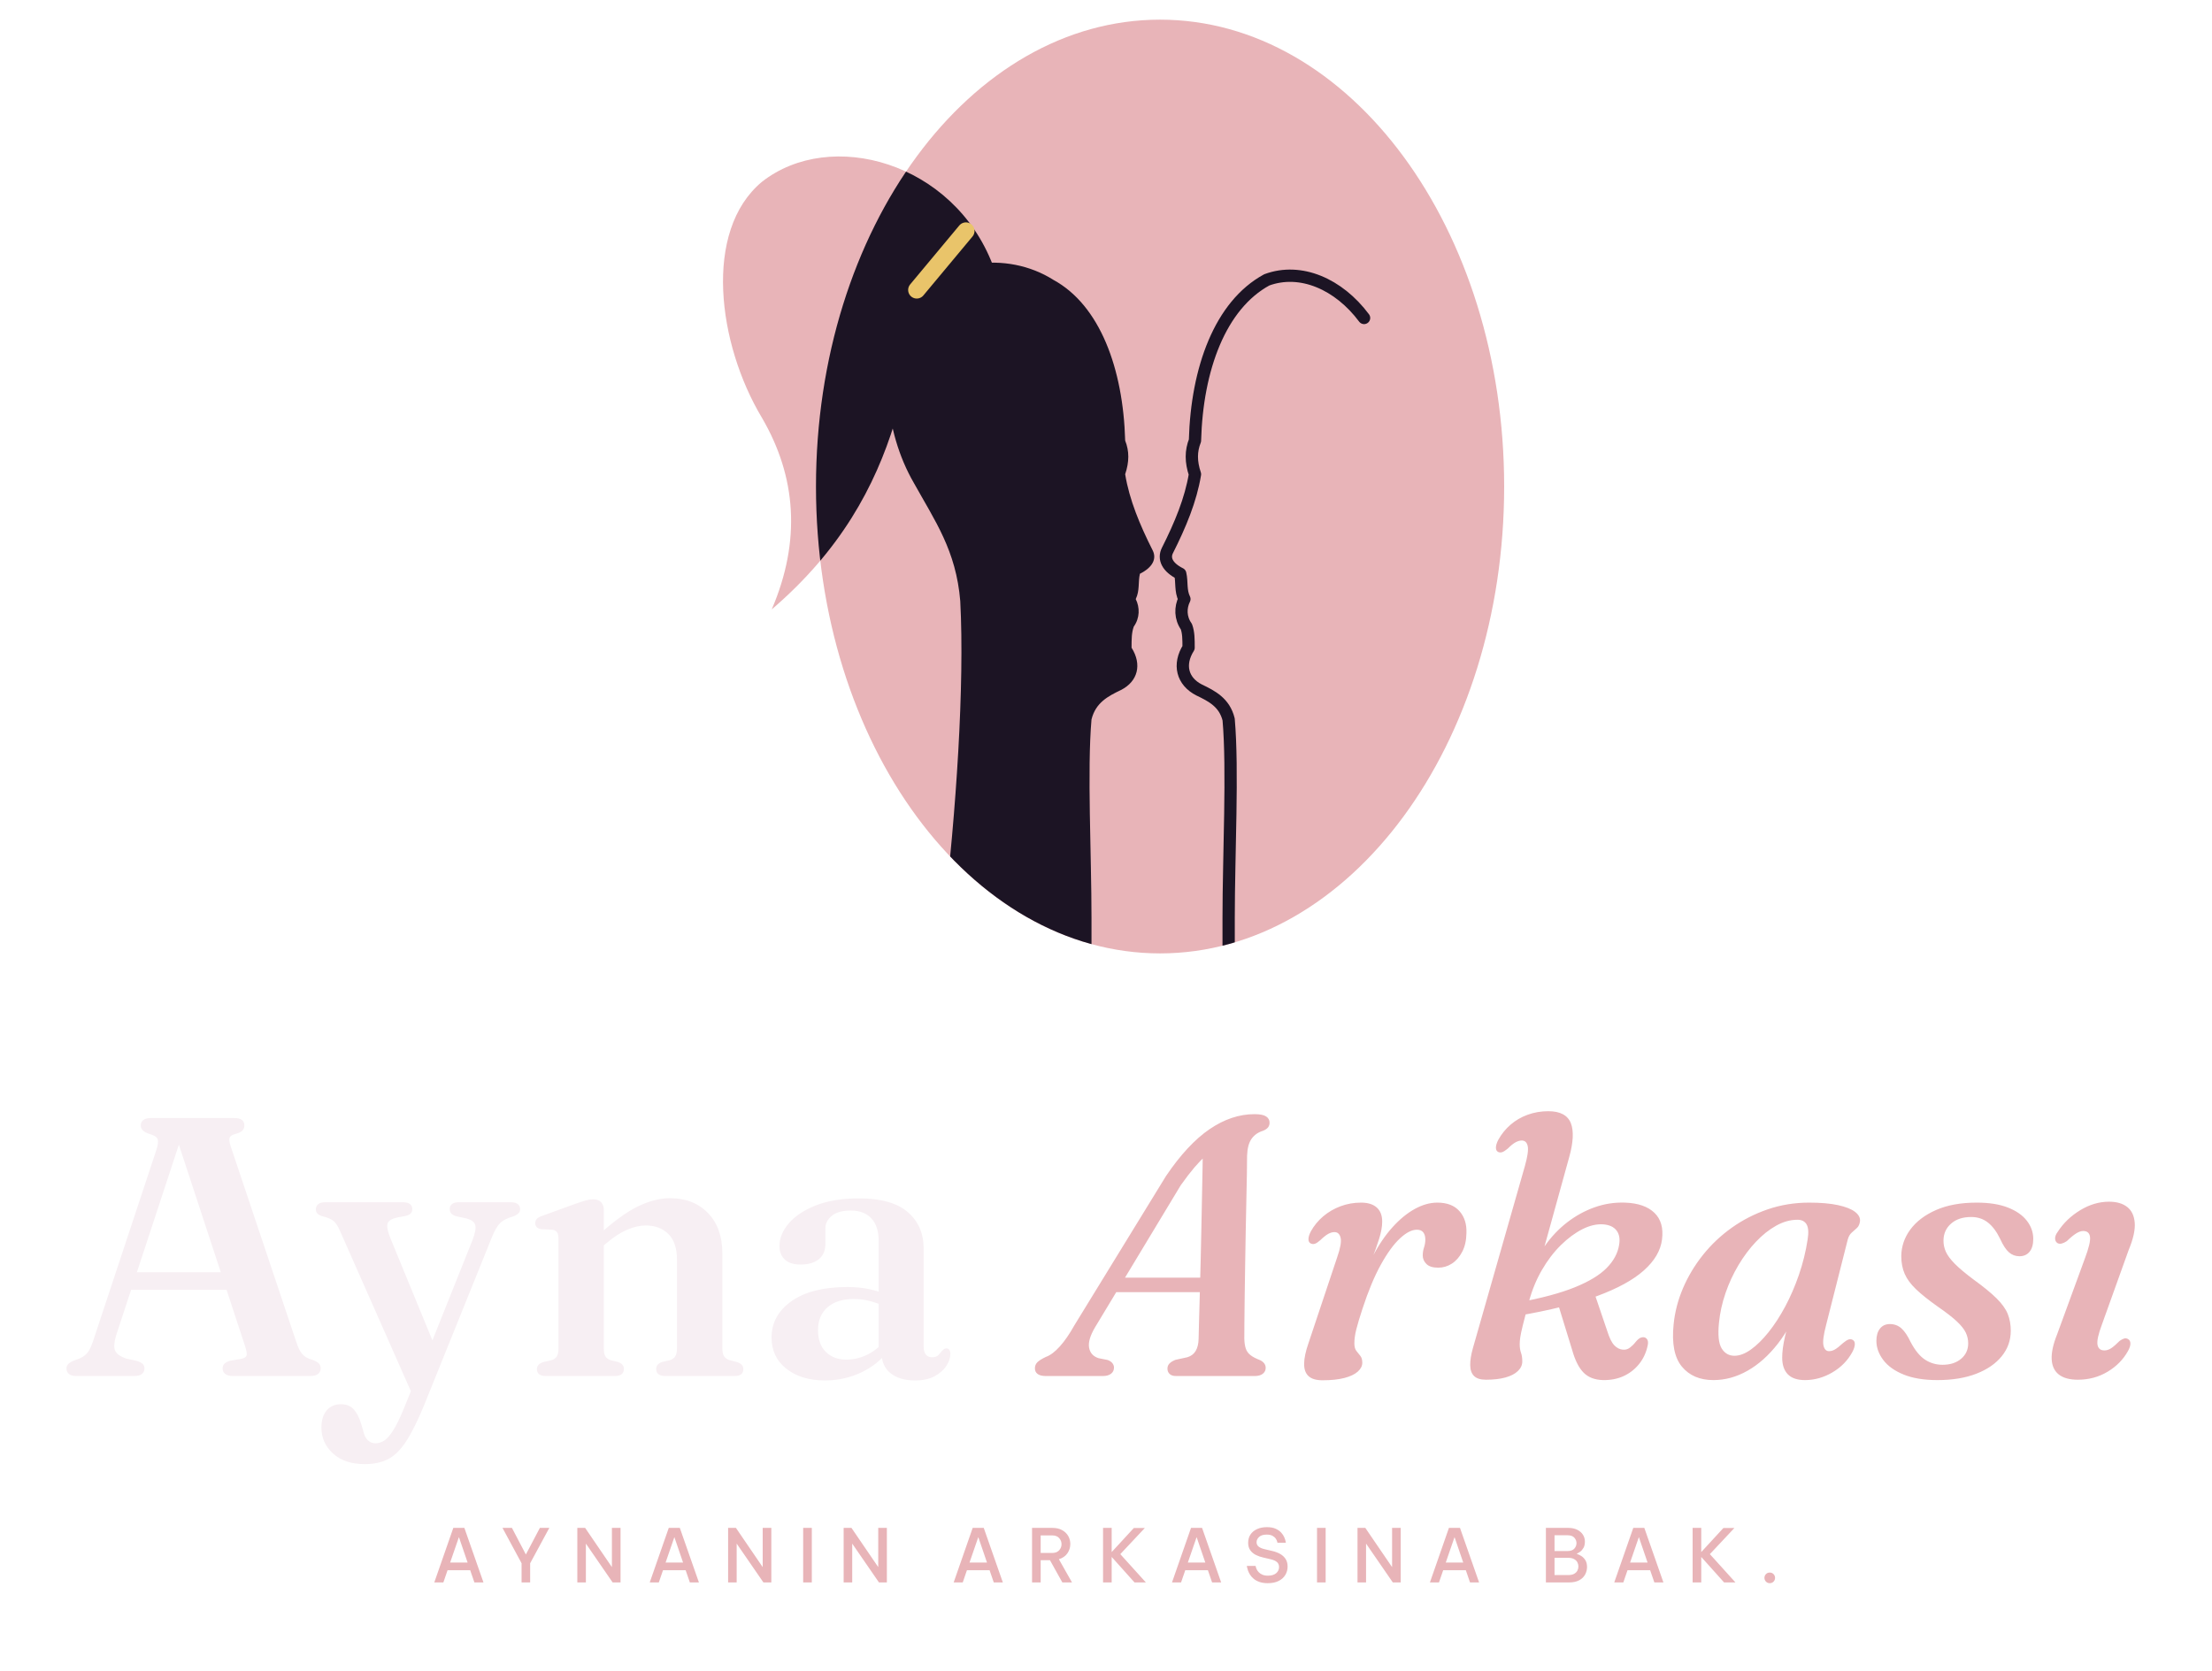
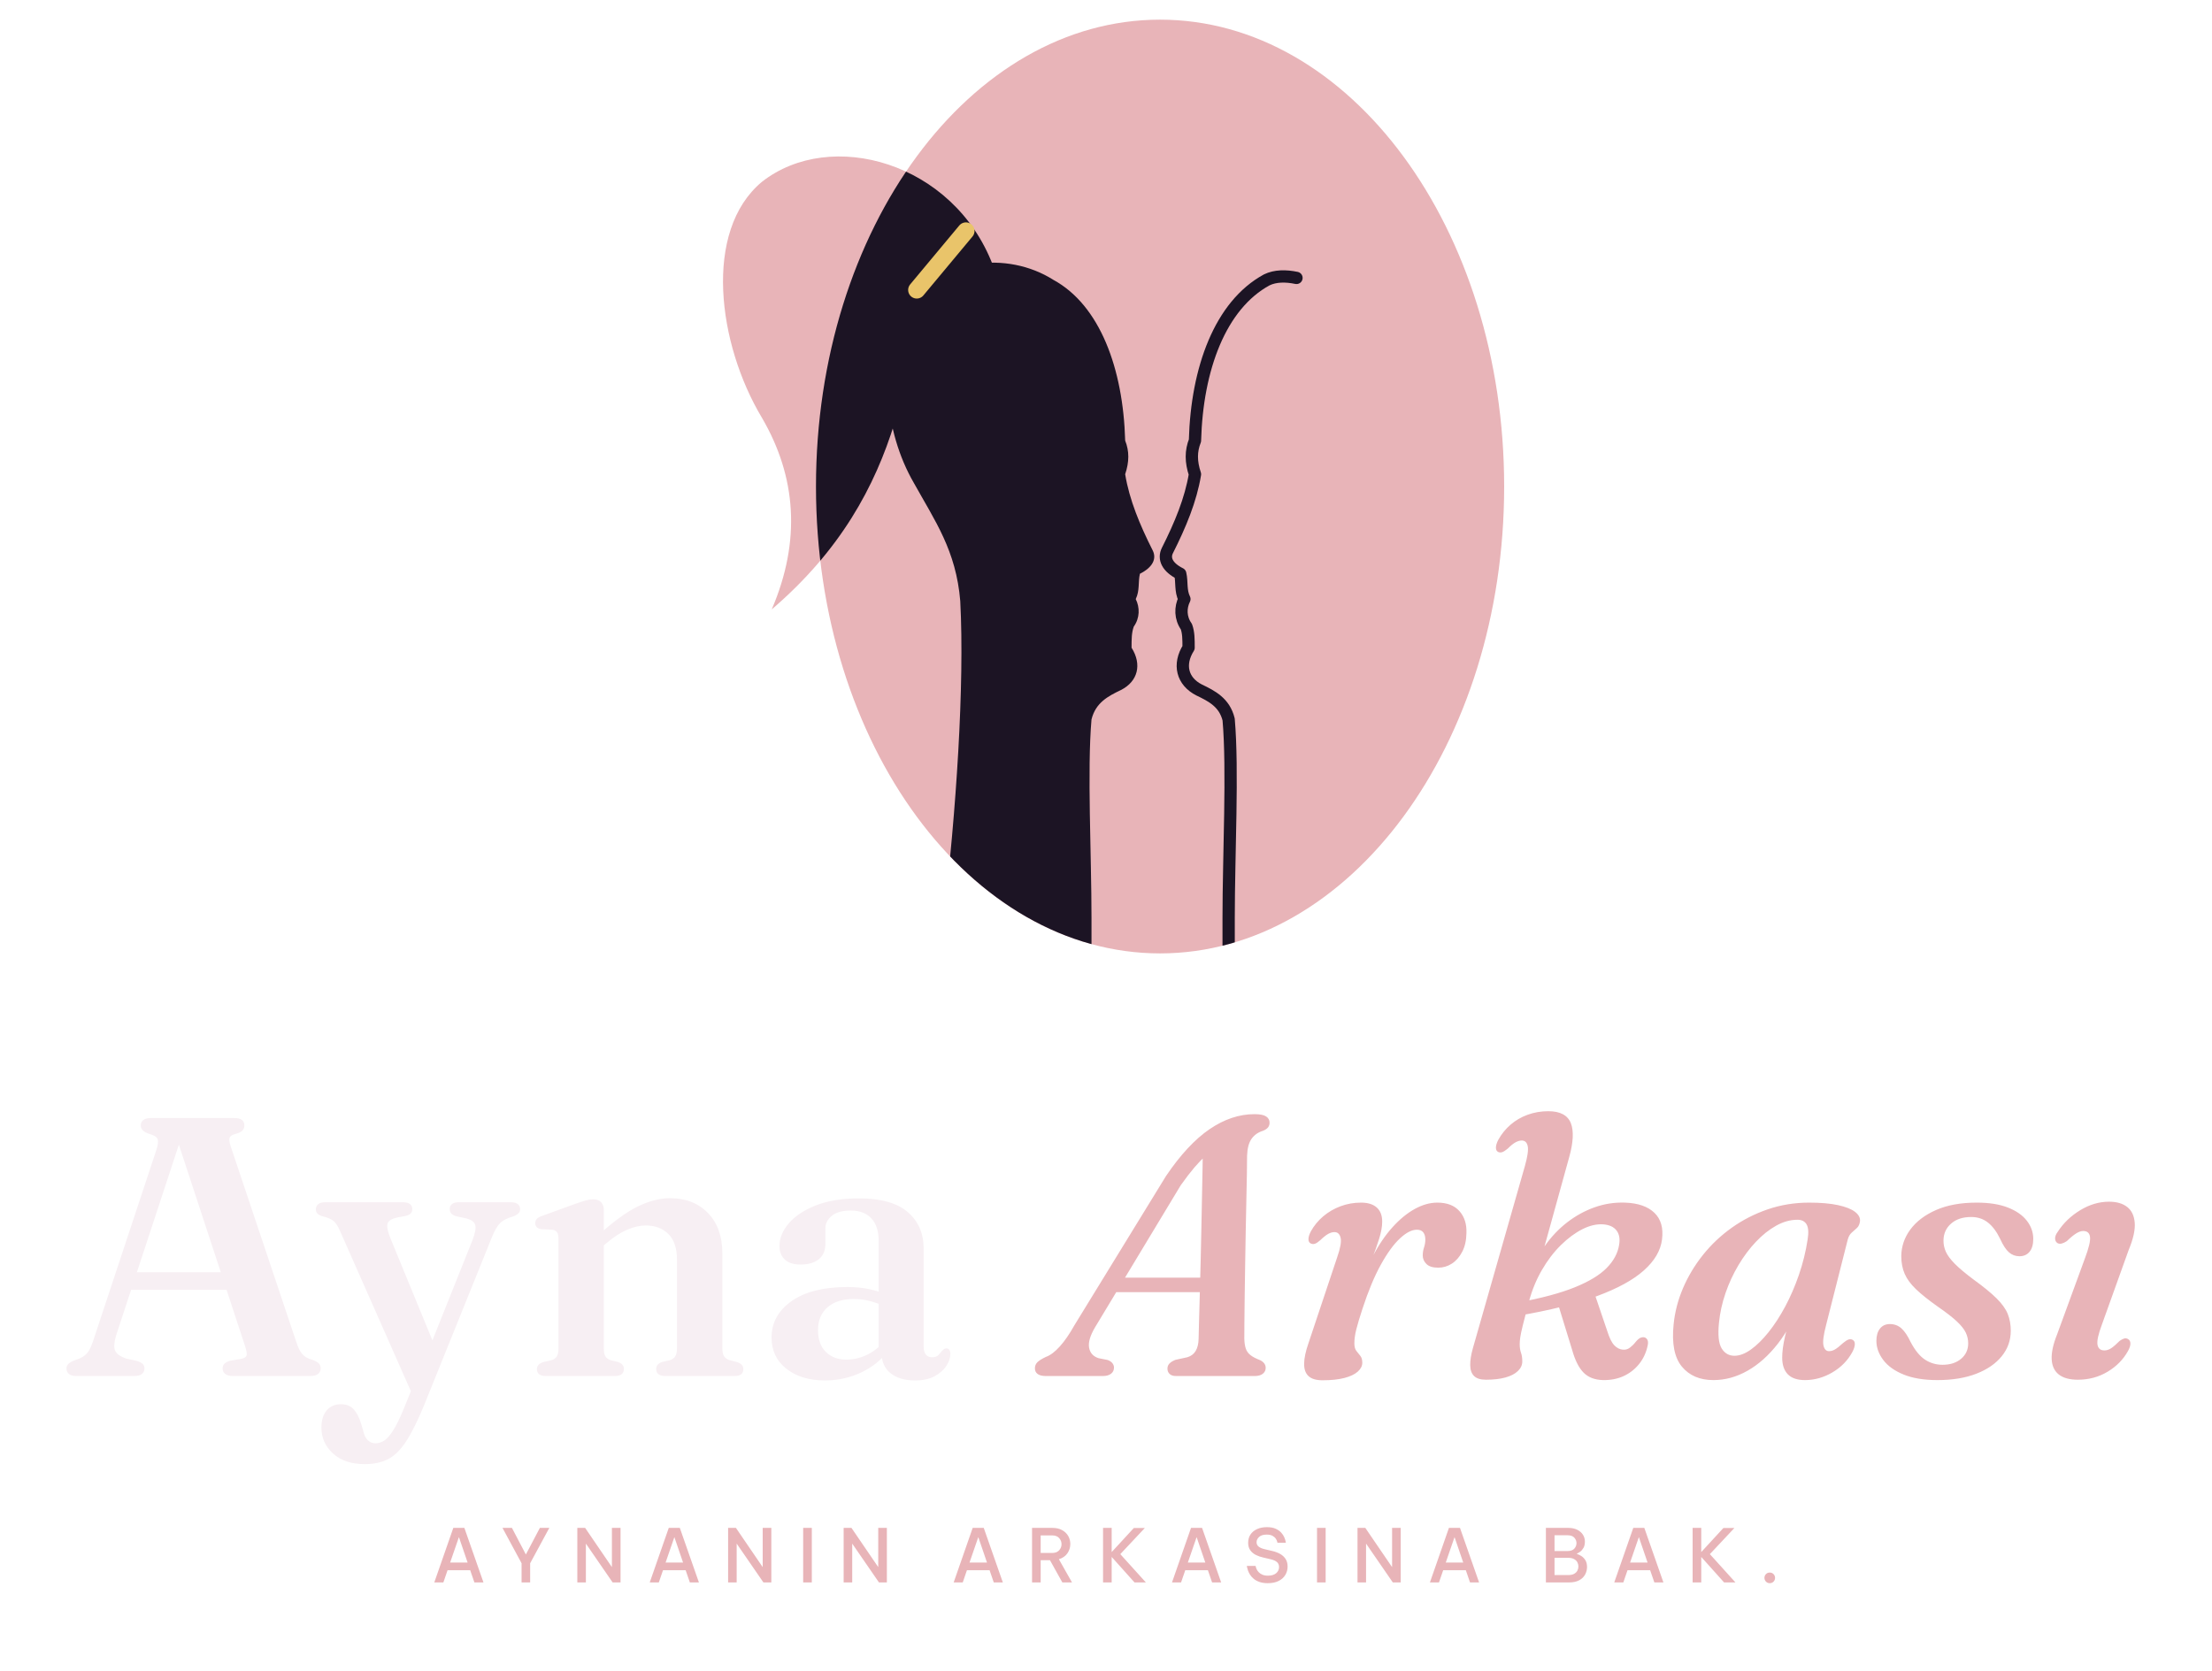
<svg xmlns="http://www.w3.org/2000/svg" viewBox="0 0 900 680" role="img">
  <g transform="translate(272.0,-52)">
    <defs>
      <clipPath id="sdarkc">
        <ellipse cx="200" cy="250" rx="140" ry="190" />
      </clipPath>
    </defs>
    <ellipse cx="200" cy="250" rx="140" ry="190" fill="#E8B4B8" />
    <path d="M132,160 C116,118 66,104 38,126 C14,146 20,192 38,222 C52,246 54,272 42,300 C70,276 84,250 92,224 L120,200 Z" fill="#E8B4B8" />
    <g clip-path="url(#sdarkc)">
      <path d="M 156.6,165.9 C 175.5,176.2 185.0,202.0 185.8,231.3 C 187.5,235.6 187.5,239.9 185.8,245.0 C 187.5,255.4 191.8,265.7 197.0,276.0 C 198.7,279.4 197.0,282.9 191.8,285.5 C 191.0,288.9 191.8,292.3 190.1,295.8 C 191.8,299.2 191.8,303.5 189.3,307.0 C 188.4,309.5 188.4,312.1 188.4,315.6 C 192.7,322.4 191.0,329.3 184.1,332.8 C 178.9,335.3 173.8,337.9 172.1,344.8 C 170.3,365.4 172.1,399.8 172.1,425.6 L 172.1,520.2 L 111.9,520.2 L 111.9,425.6 C 117.0,382.6 120.5,331.0 118.7,296.6 C 117.0,276.0 108.4,264.0 99.8,248.5 C 87.8,227.8 84.3,196.9 98.1,176.2 C 110.1,157.3 137.7,153.9 156.6,165.9 Z" fill="#1C1424" />
      <path d="M132,160 C116,118 66,104 38,126 C14,146 20,192 38,222 C52,246 54,272 42,300 C70,276 84,250 92,224 L120,200 Z" fill="#1C1424" />
      <path d="M101,170 L121,146" stroke="#E9C46A" stroke-width="7" stroke-linecap="round" fill="none" />
-       <path d="M 117.0,181.4 C 127.3,167.6 142.8,160.8 156.6,165.9 C 175.5,176.2 185.0,202.0 185.8,231.3 C 187.5,235.6 187.5,239.9 185.8,245.0 C 187.5,255.4 191.8,265.7 197.0,276.0 C 198.7,279.4 197.0,282.9 191.8,285.5 C 191.0,288.9 191.8,292.3 190.1,295.8 C 191.8,299.2 191.8,303.5 189.3,307.0 C 188.4,309.5 188.4,312.1 188.4,315.6 C 192.7,322.4 191.0,329.3 184.1,332.8 C 178.9,335.3 173.8,337.9 172.1,344.8 C 170.3,365.4 172.1,399.8 172.1,425.6 L 172.1,520.2" transform="translate(400,0) scale(-1,1)" fill="none" stroke="#1C1424" stroke-width="5" stroke-linecap="round" stroke-linejoin="round" />
+       <path d="M 144.5,165.1 C 148.8,164.2 153.1,164.2 156.6,165.9 C 175.5,176.2 185.0,202.0 185.8,231.3 C 187.5,235.6 187.5,239.9 185.8,245.0 C 187.5,255.4 191.8,265.7 197.0,276.0 C 198.7,279.4 197.0,282.9 191.8,285.5 C 191.0,288.9 191.8,292.3 190.1,295.8 C 191.8,299.2 191.8,303.5 189.3,307.0 C 188.4,309.5 188.4,312.1 188.4,315.6 C 192.7,322.4 191.0,329.3 184.1,332.8 C 178.9,335.3 173.8,337.9 172.1,344.8 C 170.3,365.4 172.1,399.8 172.1,425.6 L 172.1,520.2" transform="translate(400,0) scale(-1,1)" fill="none" stroke="#1C1424" stroke-width="5" stroke-linecap="round" stroke-linejoin="round" />
    </g>
  </g>
  <path transform="translate(24.8,560)" d="M26.025 -42.225H70.5L70.95 -35.1H25.425ZM33.975 -3.075Q33.975 -1.725 32.962 -0.862Q31.95 0.0 29.775 0.0H6.45Q4.275 0.0 3.262 -0.825Q2.25 -1.65 2.25 -3.075Q2.25 -4.05 2.85 -4.762Q3.45 -5.475 5.1 -6.225L7.725 -7.2Q9.975 -8.25 11.137 -9.938Q12.3 -11.625 13.65 -15.975L38.85 -92.1Q39.825 -95.1 39.337 -96.412Q38.85 -97.725 36.15 -98.475Q34.125 -99.15 33.3 -99.975Q32.475 -100.8 32.475 -102.0Q32.475 -103.425 33.525 -104.213Q34.575 -105.0 36.675 -105.0H70.5Q72.675 -105.0 73.65 -104.213Q74.625 -103.425 74.625 -102.0Q74.625 -100.725 73.838 -99.9Q73.05 -99.075 71.1 -98.55Q69.0 -98.025 68.625 -97.012Q68.25 -96.0 69.0 -93.675L95.7 -14.025Q96.75 -10.65 98.137 -9.0Q99.525 -7.35 102.075 -6.675Q104.175 -5.925 104.925 -5.137Q105.675 -4.35 105.675 -3.075Q105.675 -1.725 104.625 -0.862Q103.575 0.0 101.4 0.0H69.975Q67.875 0.0 66.825 -0.862Q65.775 -1.725 65.775 -3.075Q65.775 -4.275 66.525 -5.025Q67.275 -5.775 68.85 -6.225L73.65 -7.05Q75.6 -7.575 75.6 -8.887Q75.6 -10.2 74.625 -13.05L47.025 -97.05L49.35 -98.325L22.575 -16.95Q21.675 -14.025 21.675 -12.188Q21.675 -10.35 22.837 -9.188Q24.0 -8.025 26.475 -7.125L30.9 -6.15Q32.475 -5.625 33.225 -4.95Q33.975 -4.275 33.975 -3.075ZM153.0 -9.975 143.325 8.325 113.55 -59.025Q112.2 -62.1 110.812 -63.187Q109.425 -64.275 106.35 -65.025Q104.925 -65.475 104.325 -66.15Q103.725 -66.825 103.725 -67.875Q103.725 -69.225 104.7 -69.975Q105.675 -70.725 107.4 -70.725H139.275Q141.0 -70.725 141.975 -70.012Q142.95 -69.3 142.95 -67.95Q142.95 -66.825 142.275 -66.15Q141.6 -65.475 140.025 -65.1L137.025 -64.575Q133.5 -63.825 132.9 -62.1Q132.3 -60.375 134.1 -55.95ZM139.5 13.275 144.9 -0.075 147.225 -4.725 167.4 -55.2Q169.125 -59.625 168.525 -61.575Q167.925 -63.525 164.325 -64.275L161.175 -64.95Q159.6 -65.325 158.887 -66.075Q158.175 -66.825 158.175 -67.95Q158.175 -69.3 159.15 -70.012Q160.125 -70.725 161.775 -70.725H183.15Q184.875 -70.725 185.85 -69.975Q186.825 -69.225 186.825 -67.875Q186.825 -66.975 186.188 -66.262Q185.55 -65.55 183.975 -64.95Q180.525 -63.975 178.8 -62.362Q177.075 -60.75 175.425 -56.7L147.675 12.075Q143.775 21.525 140.363 26.7Q136.95 31.875 133.012 33.862Q129.075 35.85 123.6 35.85Q115.425 35.85 110.7 31.538Q105.975 27.225 105.975 21.0Q105.975 16.5 108.112 13.988Q110.25 11.475 113.85 11.475Q117.3 11.475 119.175 13.613Q121.05 15.75 122.1 19.35L122.925 22.05Q123.45 24.75 124.8 26.062Q126.15 27.375 127.95 27.375Q129.825 27.375 131.512 26.288Q133.2 25.2 135.15 22.163Q137.1 19.125 139.5 13.275ZM220.875 -67.575V-11.175Q220.875 -9.0 221.55 -7.95Q222.225 -6.9 223.65 -6.45L226.725 -5.7Q229.05 -4.8 229.05 -2.925Q229.05 0.0 225.225 0.0H197.4Q195.45 0.0 194.55 -0.75Q193.65 -1.5 193.65 -2.775Q193.65 -3.825 194.287 -4.537Q194.925 -5.25 196.275 -5.7L199.575 -6.45Q201.0 -6.9 201.712 -7.912Q202.425 -8.925 202.425 -11.1V-55.95Q202.425 -57.75 201.825 -58.537Q201.225 -59.325 199.95 -59.55L195.45 -59.775Q194.1 -60.0 193.537 -60.638Q192.975 -61.275 192.975 -62.175Q192.975 -63.3 193.65 -64.012Q194.325 -64.725 196.2 -65.325L209.4 -70.125Q211.95 -71.025 213.562 -71.475Q215.175 -71.925 216.525 -71.925Q218.7 -71.925 219.787 -70.725Q220.875 -69.525 220.875 -67.575ZM218.625 -51.3 215.475 -54.525 218.55 -57.225Q227.775 -65.625 234.675 -69.0Q241.575 -72.375 247.8 -72.375Q257.4 -72.375 263.25 -66.338Q269.1 -60.3 269.1 -49.95V-11.4Q269.1 -9.075 269.85 -7.987Q270.6 -6.9 272.1 -6.45L275.025 -5.7Q276.375 -5.25 277.012 -4.537Q277.65 -3.825 277.65 -2.775Q277.65 -1.5 276.788 -0.75Q275.925 0.0 273.975 0.0H246.0Q242.175 0.0 242.175 -2.925Q242.175 -4.8 244.5 -5.7L247.725 -6.45Q249.225 -6.9 249.938 -8.025Q250.65 -9.15 250.65 -11.4V-47.25Q250.65 -54.3 247.162 -57.787Q243.675 -61.275 237.9 -61.275Q234.375 -61.275 230.287 -59.513Q226.2 -57.75 221.775 -53.925ZM333.9 -9.375V-10.875L332.7 -11.25V-55.05Q332.7 -60.975 329.737 -64.162Q326.775 -67.35 321.375 -67.35Q316.275 -67.35 313.65 -65.212Q311.025 -63.075 311.025 -60.075V-53.775Q311.025 -49.725 308.362 -47.55Q305.7 -45.375 300.9 -45.375Q296.7 -45.375 294.525 -47.4Q292.35 -49.425 292.35 -52.95Q292.35 -57.675 296.1 -62.1Q299.85 -66.525 307.087 -69.412Q314.325 -72.3 324.75 -72.3Q338.025 -72.3 344.512 -66.75Q351.0 -61.2 351.0 -51.9V-12.075Q351.0 -9.825 351.9 -8.737Q352.8 -7.65 354.375 -7.65Q356.175 -7.65 356.962 -8.475Q357.75 -9.3 358.35 -10.125Q358.8 -10.575 359.212 -10.912Q359.625 -11.25 360.225 -11.25Q361.05 -11.25 361.462 -10.65Q361.875 -10.05 361.875 -9.0Q361.875 -6.675 360.262 -4.162Q358.65 -1.65 355.462 0.075Q352.275 1.8 347.55 1.8Q341.25 1.8 337.575 -1.125Q333.9 -4.05 333.9 -9.375ZM289.125 -15.675Q289.125 -24.75 297.262 -30.488Q305.4 -36.225 319.95 -36.225Q324.975 -36.225 329.062 -35.325Q333.15 -34.425 336.225 -33.0L334.8 -28.575Q331.95 -29.775 328.987 -30.562Q326.025 -31.35 322.5 -31.35Q315.75 -31.35 311.887 -27.975Q308.025 -24.6 308.025 -18.675Q308.025 -12.9 311.25 -9.787Q314.475 -6.675 319.5 -6.675Q324.0 -6.675 328.163 -8.737Q332.325 -10.8 335.25 -14.55L336.9 -10.65Q332.55 -4.725 325.613 -1.462Q318.675 1.8 310.875 1.8Q301.2 1.8 295.163 -2.962Q289.125 -7.725 289.125 -15.675Z" fill="#F7EFF3" />
  <path transform="translate(425.5,560)" d="M20.025 -19.8Q17.025 -14.7 17.625 -11.512Q18.225 -8.325 21.45 -7.275L25.2 -6.525Q26.55 -6.0 27.15 -5.175Q27.75 -4.35 27.75 -3.45Q27.75 -1.875 26.55 -0.938Q25.35 0.0 23.175 0.0H0.075Q-2.175 0.0 -3.3 -0.825Q-4.425 -1.65 -4.425 -3.15Q-4.425 -4.575 -3.45 -5.588Q-2.475 -6.6 0.075 -7.8Q2.775 -8.775 5.737 -12.075Q8.7 -15.375 11.625 -20.625L48.9 -81.375Q57.675 -94.35 66.637 -100.463Q75.6 -106.575 84.9 -106.575Q88.275 -106.575 89.662 -105.638Q91.05 -104.7 91.05 -103.125Q91.05 -102.0 90.45 -101.213Q89.85 -100.425 88.425 -99.825Q85.425 -98.925 83.737 -96.562Q82.05 -94.2 81.9 -89.625Q81.9 -86.925 81.825 -82.162Q81.75 -77.4 81.6 -71.287Q81.45 -65.175 81.338 -58.388Q81.225 -51.6 81.112 -44.888Q81.0 -38.175 80.925 -32.25Q80.85 -26.325 80.812 -21.862Q80.775 -17.4 80.775 -15.15Q80.85 -12.75 81.375 -11.175Q81.9 -9.6 83.287 -8.512Q84.675 -7.425 87.225 -6.45Q89.475 -5.325 89.475 -3.3Q89.475 -1.875 88.312 -0.938Q87.15 0.0 84.975 0.0H53.1Q51.225 0.0 50.362 -0.862Q49.5 -1.725 49.5 -3.0Q49.5 -4.275 50.362 -5.137Q51.225 -6.0 52.8 -6.6L57.6 -7.65Q59.85 -8.325 60.975 -10.2Q62.1 -12.075 62.175 -15.075Q62.25 -17.775 62.362 -22.5Q62.475 -27.225 62.662 -33.3Q62.85 -39.375 63.0 -46.2Q63.15 -53.025 63.3 -59.888Q63.45 -66.75 63.562 -73.088Q63.675 -79.425 63.787 -84.562Q63.9 -89.7 63.9 -92.85L67.875 -91.575Q66.525 -90.825 64.688 -89.25Q62.85 -87.675 60.45 -84.862Q58.05 -82.05 54.9 -77.625ZM24.45 -34.125 26.25 -40.05H68.55L68.025 -34.125ZM107.85 -53.925Q106.875 -54.375 106.875 -55.688Q106.875 -57.0 107.85 -58.875Q109.8 -62.4 112.912 -65.025Q116.025 -67.65 119.962 -69.112Q123.9 -70.575 128.25 -70.575Q132.45 -70.575 134.662 -68.588Q136.875 -66.6 136.875 -62.85Q136.875 -59.775 135.6 -55.763Q134.325 -51.75 132.637 -47.4Q130.95 -43.05 129.562 -39.037Q128.175 -35.025 127.95 -31.95L126.675 -32.175Q129.225 -41.325 132.9 -48.45Q136.575 -55.575 141.0 -60.487Q145.425 -65.4 150.112 -67.987Q154.8 -70.575 159.3 -70.575Q165.225 -70.575 168.3 -67.125Q171.375 -63.675 171.15 -58.125Q171.075 -53.7 169.425 -50.55Q167.775 -47.4 165.225 -45.75Q162.675 -44.1 159.675 -44.1Q156.375 -44.1 154.875 -45.6Q153.375 -47.1 153.375 -49.05Q153.375 -50.775 153.9 -52.35Q154.425 -53.925 154.425 -55.575Q154.425 -57.375 153.6 -58.462Q152.775 -59.55 150.975 -59.55Q147.9 -59.55 144.075 -55.987Q140.25 -52.425 136.312 -45.3Q132.375 -38.175 128.85 -27.375Q127.125 -22.125 126.337 -18.975Q125.55 -15.825 125.55 -13.35Q125.55 -11.325 126.337 -10.275Q127.125 -9.225 127.95 -8.25Q128.775 -7.275 128.775 -5.4Q128.775 -3.45 126.937 -1.8Q125.1 -0.15 121.5 0.787Q117.9 1.725 112.575 1.725Q108.75 1.725 106.912 0.037Q105.075 -1.65 105.112 -5.025Q105.15 -8.4 106.875 -13.35L118.5 -48.15Q120.525 -53.925 119.962 -56.25Q119.4 -58.575 117.45 -58.575Q116.25 -58.575 114.937 -57.862Q113.625 -57.15 111.675 -55.275Q110.4 -54.15 109.537 -53.85Q108.675 -53.55 107.85 -53.925ZM194.925 -85.425 173.775 -11.325Q172.65 -7.35 172.688 -4.425Q172.725 -1.5 174.262 0.0Q175.8 1.5 179.1 1.5Q183.675 1.5 186.975 0.6Q190.275 -0.3 192.075 -2.025Q193.875 -3.75 193.875 -5.925Q193.875 -8.025 193.35 -9.488Q192.825 -10.95 192.825 -12.975Q192.825 -14.175 193.05 -15.75Q193.275 -17.325 194.1 -20.7Q194.925 -24.075 196.575 -30.3Q198.45 -37.275 201.862 -43.162Q205.275 -49.05 209.587 -53.287Q213.9 -57.525 218.362 -59.775Q222.825 -62.025 226.875 -61.725Q230.55 -61.425 232.238 -59.212Q233.925 -57.0 233.25 -53.25Q232.425 -48.225 228.15 -43.913Q223.875 -39.6 215.137 -36.075Q206.4 -32.55 192.15 -29.925V-24.525Q211.425 -27.825 224.1 -32.475Q236.775 -37.125 243.337 -42.975Q249.9 -48.825 250.725 -55.575Q251.625 -62.55 247.65 -66.412Q243.675 -70.275 235.725 -70.575Q229.275 -70.8 223.275 -68.662Q217.275 -66.525 212.1 -62.512Q206.925 -58.5 203.025 -52.912Q199.125 -47.325 196.875 -40.575L200.025 -42.3L212.925 -88.95Q214.2 -93.45 214.387 -96.975Q214.575 -100.5 213.637 -102.9Q212.7 -105.3 210.412 -106.537Q208.125 -107.775 204.45 -107.775Q200.025 -107.775 196.087 -106.35Q192.15 -104.925 189.113 -102.3Q186.075 -99.675 184.125 -96.15Q183.15 -94.275 183.15 -92.962Q183.15 -91.65 184.05 -91.2Q184.875 -90.825 185.738 -91.125Q186.6 -91.425 187.95 -92.55Q189.825 -94.425 191.175 -95.137Q192.525 -95.85 193.65 -95.85Q195.6 -95.85 196.087 -93.562Q196.575 -91.275 194.925 -85.425ZM208.2 -30.0 214.2 -10.5Q215.925 -4.35 218.775 -1.425Q221.625 1.5 226.725 1.65Q231.3 1.725 234.975 0.075Q238.65 -1.575 241.237 -4.688Q243.825 -7.8 244.8 -12.0Q245.25 -13.725 244.838 -14.625Q244.425 -15.525 243.525 -15.75Q242.775 -15.9 241.95 -15.562Q241.125 -15.225 240.0 -13.875Q239.025 -12.6 237.712 -11.587Q236.4 -10.575 234.825 -10.725Q232.875 -10.875 231.3 -12.525Q229.725 -14.175 228.45 -18.3L223.2 -33.75ZM317.475 -20.7Q315.9 -14.7 316.425 -12.412Q316.95 -10.125 318.675 -10.125Q319.95 -10.125 321.188 -10.875Q322.425 -11.625 324.375 -13.425Q325.725 -14.55 326.587 -14.85Q327.45 -15.15 328.2 -14.775Q329.175 -14.325 329.175 -13.012Q329.175 -11.7 328.2 -9.825Q325.35 -4.575 320.025 -1.463Q314.7 1.65 308.925 1.65Q304.2 1.65 301.913 -0.712Q299.625 -3.075 299.625 -7.5Q299.625 -9.225 299.887 -11.325Q300.15 -13.425 300.825 -16.35Q301.5 -19.275 302.7 -23.475Q303.9 -27.675 305.7 -33.6L307.2 -30.525Q303.45 -20.325 297.825 -13.125Q292.2 -5.925 285.487 -2.138Q278.775 1.65 271.65 1.65Q263.325 1.65 258.788 -3.862Q254.25 -9.375 255.45 -21.075Q256.2 -28.575 259.275 -35.775Q262.35 -42.975 267.375 -49.275Q272.4 -55.575 279.075 -60.337Q285.75 -65.1 293.737 -67.838Q301.725 -70.575 310.575 -70.575Q317.625 -70.575 322.312 -69.562Q327.0 -68.55 329.25 -66.825Q331.5 -65.1 331.275 -63.0Q331.05 -61.2 330.037 -60.262Q329.025 -59.325 327.938 -58.387Q326.85 -57.45 326.325 -55.65ZM273.9 -21.675Q273.15 -14.25 274.987 -11.25Q276.825 -8.25 280.2 -8.25Q283.35 -8.25 286.912 -10.8Q290.475 -13.35 294.075 -17.85Q297.675 -22.35 300.863 -28.312Q304.05 -34.275 306.45 -41.25Q308.85 -48.225 309.975 -55.575Q310.65 -59.775 309.562 -61.688Q308.475 -63.6 305.85 -63.6Q301.5 -63.6 297.188 -61.2Q292.875 -58.8 288.938 -54.638Q285.0 -50.475 281.812 -45.112Q278.625 -39.75 276.562 -33.75Q274.5 -27.75 273.9 -21.675ZM364.875 -4.575Q369.525 -4.575 372.413 -7.012Q375.3 -9.45 375.3 -13.275Q375.3 -15.6 374.325 -17.662Q373.35 -19.725 370.725 -22.2Q368.1 -24.675 363.0 -28.2Q357.375 -32.175 354.113 -35.287Q350.85 -38.4 349.462 -41.587Q348.075 -44.775 348.075 -48.825Q348.15 -54.75 351.788 -59.663Q355.425 -64.575 362.25 -67.575Q369.075 -70.575 378.75 -70.575Q386.325 -70.575 391.425 -68.588Q396.525 -66.6 399.15 -63.225Q401.775 -59.85 401.775 -55.8Q401.775 -52.425 400.275 -50.587Q398.775 -48.75 396.15 -48.75Q393.75 -48.75 391.913 -50.325Q390.075 -51.9 388.275 -55.875Q386.175 -60.225 383.325 -62.475Q380.475 -64.725 376.5 -64.725Q371.4 -64.725 368.325 -62.025Q365.25 -59.325 365.25 -55.05Q365.25 -52.725 366.225 -50.55Q367.2 -48.375 369.863 -45.675Q372.525 -42.975 377.55 -39.225Q383.55 -34.875 386.85 -31.612Q390.15 -28.35 391.388 -25.275Q392.625 -22.2 392.625 -18.45Q392.625 -12.6 388.95 -8.062Q385.275 -3.525 378.6 -0.938Q371.925 1.65 362.775 1.65Q354.6 1.65 349.05 -0.6Q343.5 -2.85 340.725 -6.562Q337.95 -10.275 337.95 -14.325Q337.95 -17.475 339.413 -19.312Q340.875 -21.15 343.425 -21.15Q346.2 -21.15 348.15 -19.387Q350.1 -17.625 351.9 -13.8Q354.6 -8.7 357.788 -6.637Q360.975 -4.575 364.875 -4.575ZM430.725 -10.425Q428.325 -10.425 427.912 -12.75Q427.5 -15.075 429.75 -21.075L440.625 -51.375Q443.4 -58.05 443.062 -62.362Q442.725 -66.675 439.987 -68.812Q437.25 -70.95 432.6 -70.95Q426.6 -70.95 420.9 -67.5Q415.2 -64.05 411.75 -58.725Q410.625 -57.225 410.662 -55.95Q410.7 -54.675 411.675 -54.075Q412.425 -53.7 413.362 -53.925Q414.3 -54.15 415.425 -54.9Q417.675 -57.075 419.25 -58.05Q420.825 -59.025 422.1 -59.025Q424.575 -59.025 424.875 -56.587Q425.175 -54.15 422.7 -47.625L411.45 -16.875Q409.05 -10.875 409.275 -6.787Q409.5 -2.7 412.2 -0.6Q414.9 1.5 419.925 1.5Q426.6 1.5 432.037 -1.762Q437.475 -5.025 440.325 -10.2Q441.3 -11.925 441.3 -13.2Q441.3 -14.475 440.4 -15.0Q439.575 -15.525 438.75 -15.262Q437.925 -15.0 436.95 -14.325Q434.775 -12.15 433.425 -11.287Q432.075 -10.425 430.725 -10.425Z" fill="#E8B4B8" />
  <path transform="translate(175.5,644)" d="M1.2 0.0 8.94 -22.2H13.44L21.21 0.0H17.52L15.81 -4.98H6.6L4.89 0.0ZM7.65 -8.1H14.76L11.22 -18.45ZM36.72 0.0V-7.8L28.95 -22.2H32.79L38.46 -11.37L44.16 -22.2H48.0L40.2 -7.8V0.0ZM59.4 0.0V-22.2H62.58L73.47 -6.24V-22.2H76.98V0.0H73.77L62.88 -15.81V0.0ZM88.86 0.0 96.6 -22.2H101.1L108.87 0.0H105.18L103.47 -4.98H94.26L92.55 0.0ZM95.31 -8.1H102.42L98.88 -18.45ZM120.75 0.0V-22.2H123.93L134.82 -6.24V-22.2H138.33V0.0H135.12L124.23 -15.81V0.0ZM151.29 0.0V-22.2H154.8V0.0ZM167.76 0.0V-22.2H170.94L181.83 -6.24V-22.2H185.34V0.0H182.13L171.24 -15.81V0.0ZM212.52 0.0 220.26 -22.2H224.76L232.53 0.0H228.84L227.13 -4.98H217.92L216.21 0.0ZM218.97 -8.1H226.08L222.54 -18.45ZM244.41 0.0V-22.2H252.66Q255.03 -22.2 256.665 -21.285Q258.3 -20.37 259.14 -18.885Q259.98 -17.4 259.98 -15.66Q259.98 -13.56 258.795 -11.85Q257.61 -10.14 255.33 -9.45L260.67 0.0H256.74L251.7 -9.06H247.92V0.0ZM252.6 -19.14H247.92V-12.0H252.6Q254.49 -12.0 255.45 -13.095Q256.41 -14.19 256.41 -15.57Q256.41 -16.95 255.45 -18.045Q254.49 -19.14 252.6 -19.14ZM273.3 0.0V-22.2H276.81V-12.36L285.84 -22.17H290.31L280.32 -11.52L290.73 0.0H286.11L276.81 -10.38V0.0ZM301.35 0.0 309.09 -22.2H313.59L321.36 0.0H317.67L315.96 -4.98H306.75L305.04 0.0ZM307.8 -8.1H314.91L311.37 -18.45ZM340.32 0.3Q338.34 0.3 336.915 -0.21Q335.49 -0.72 334.56 -1.515Q333.63 -2.31 333.075 -3.21Q332.52 -4.11 332.25 -4.905Q331.98 -5.7 331.89 -6.21Q331.8 -6.72 331.8 -6.72H335.37Q335.37 -6.72 335.46 -6.315Q335.55 -5.91 335.82 -5.325Q336.09 -4.74 336.645 -4.155Q337.2 -3.57 338.115 -3.165Q339.03 -2.76 340.44 -2.76Q342.54 -2.76 343.725 -3.75Q344.91 -4.74 344.91 -6.27Q344.91 -7.59 344.025 -8.325Q343.14 -9.06 341.43 -9.45L338.49 -10.14Q336.84 -10.5 335.445 -11.205Q334.05 -11.91 333.195 -13.11Q332.34 -14.31 332.34 -16.14Q332.34 -18.12 333.315 -19.545Q334.29 -20.97 336.015 -21.735Q337.74 -22.5 339.96 -22.5Q342.12 -22.5 343.53 -21.855Q344.94 -21.21 345.78 -20.28Q346.62 -19.35 347.025 -18.405Q347.43 -17.46 347.55 -16.815Q347.67 -16.17 347.67 -16.17H344.25Q344.25 -16.17 344.13 -16.665Q344.01 -17.16 343.575 -17.82Q343.14 -18.48 342.255 -18.975Q341.37 -19.47 339.87 -19.47Q337.8 -19.47 336.78 -18.51Q335.76 -17.55 335.76 -16.38Q335.76 -15.24 336.63 -14.565Q337.5 -13.89 338.97 -13.56L342.12 -12.81Q343.86 -12.42 345.285 -11.64Q346.71 -10.86 347.55 -9.585Q348.39 -8.31 348.39 -6.48Q348.39 -4.62 347.475 -3.075Q346.56 -1.53 344.76 -0.615Q342.96 0.3 340.32 0.3ZM360.36 0.0V-22.2H363.87V0.0ZM376.83 0.0V-22.2H380.01L390.9 -6.24V-22.2H394.41V0.0H391.2L380.31 -15.81V0.0ZM406.29 0.0 414.03 -22.2H418.53L426.3 0.0H422.61L420.9 -4.98H411.69L409.98 0.0ZM412.74 -8.1H419.85L416.31 -18.45ZM453.48 0.0V-22.2H462.6Q464.73 -22.2 466.245 -21.435Q467.76 -20.67 468.555 -19.41Q469.35 -18.15 469.35 -16.65Q469.35 -15.06 468.765 -14.055Q468.18 -13.05 467.43 -12.51Q466.68 -11.97 466.14 -11.76V-11.58Q466.89 -11.37 467.85 -10.785Q468.81 -10.2 469.515 -9.105Q470.22 -8.01 470.22 -6.27Q470.22 -4.71 469.47 -3.27Q468.72 -1.83 467.085 -0.915Q465.45 0.0 462.81 0.0ZM462.27 -19.2H456.99V-12.78H462.27Q464.19 -12.78 465.06 -13.77Q465.93 -14.76 465.93 -15.99Q465.93 -17.22 465.06 -18.21Q464.19 -19.2 462.27 -19.2ZM462.54 -10.02H456.99V-3.0H462.54Q464.01 -3.0 464.94 -3.495Q465.87 -3.99 466.29 -4.8Q466.71 -5.61 466.71 -6.51Q466.71 -7.41 466.29 -8.205Q465.87 -9.0 464.94 -9.51Q464.01 -10.02 462.54 -10.02ZM481.29 0.0 489.03 -22.2H493.53L501.3 0.0H497.61L495.9 -4.98H486.69L484.98 0.0ZM487.74 -8.1H494.85L491.31 -18.45ZM513.18 0.0V-22.2H516.69V-12.36L525.72 -22.17H530.19L520.2 -11.52L530.61 0.0H525.99L516.69 -10.38V0.0ZM544.56 0.3Q543.63 0.3 543.015 -0.345Q542.4 -0.99 542.4 -1.86Q542.4 -2.76 543.015 -3.39Q543.63 -4.02 544.56 -4.02Q545.49 -4.02 546.105 -3.39Q546.72 -2.76 546.72 -1.86Q546.72 -0.96 546.105 -0.33Q545.49 0.3 544.56 0.3Z" fill="#E8B4B8" />
</svg>
